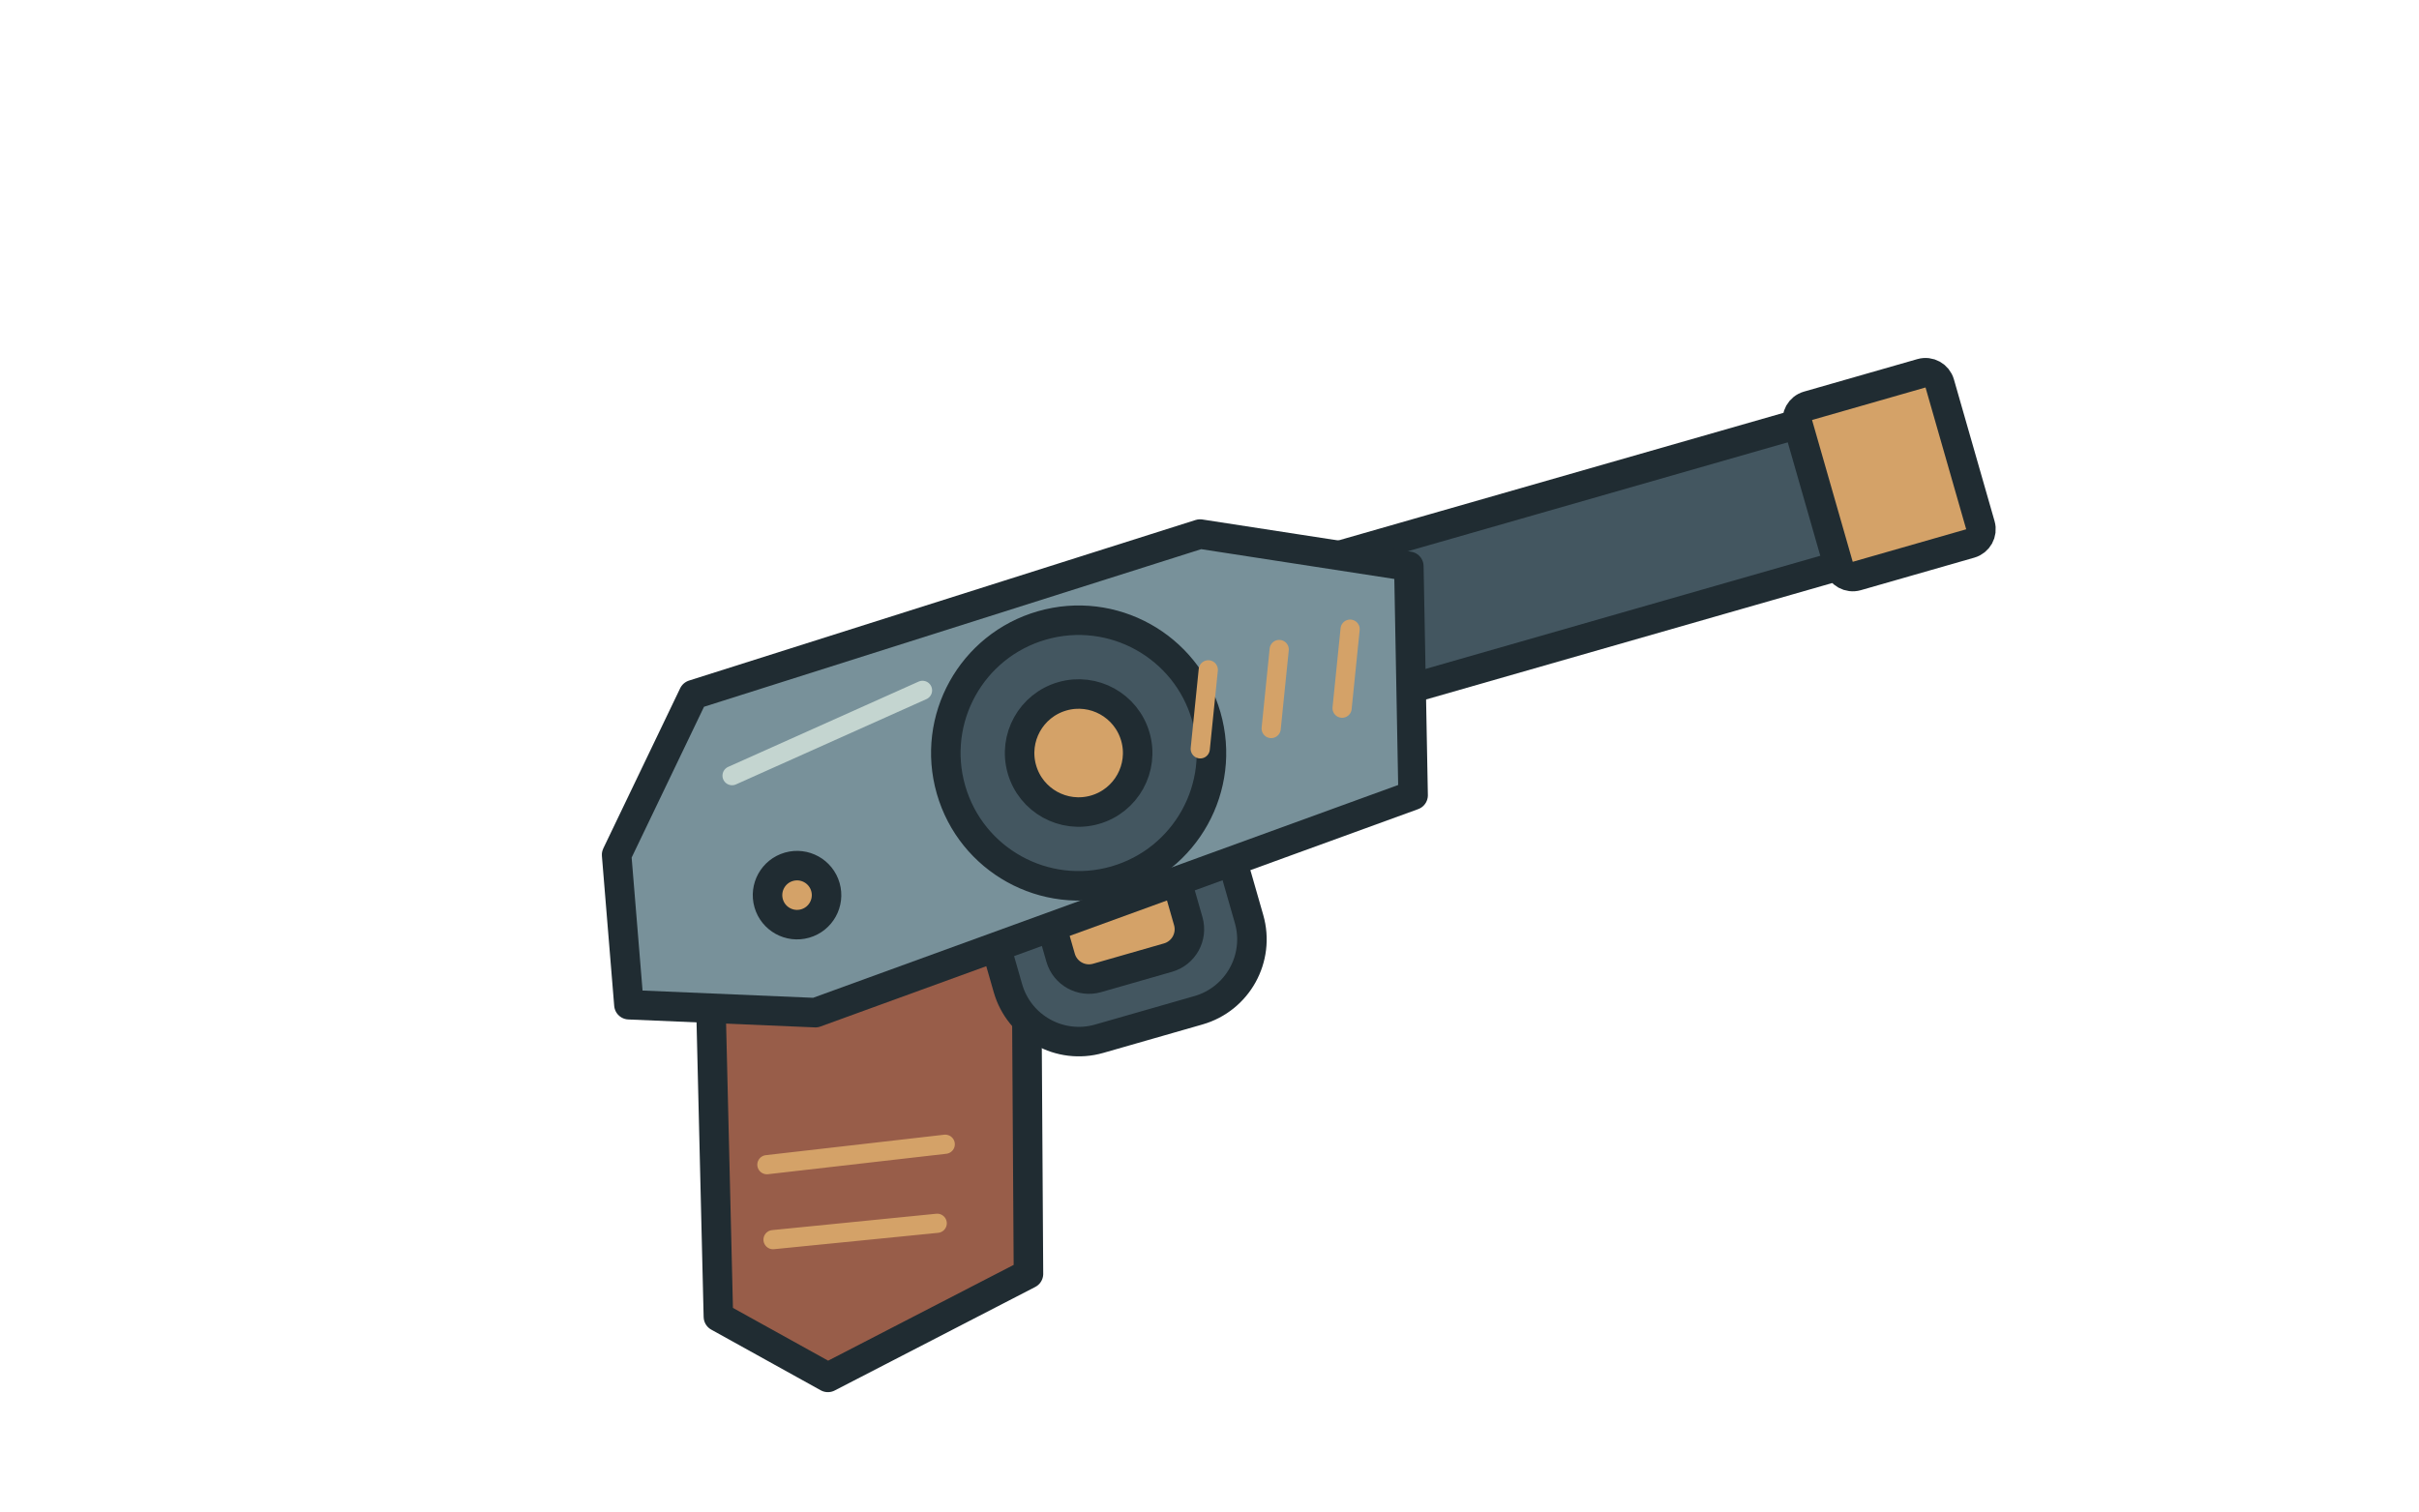
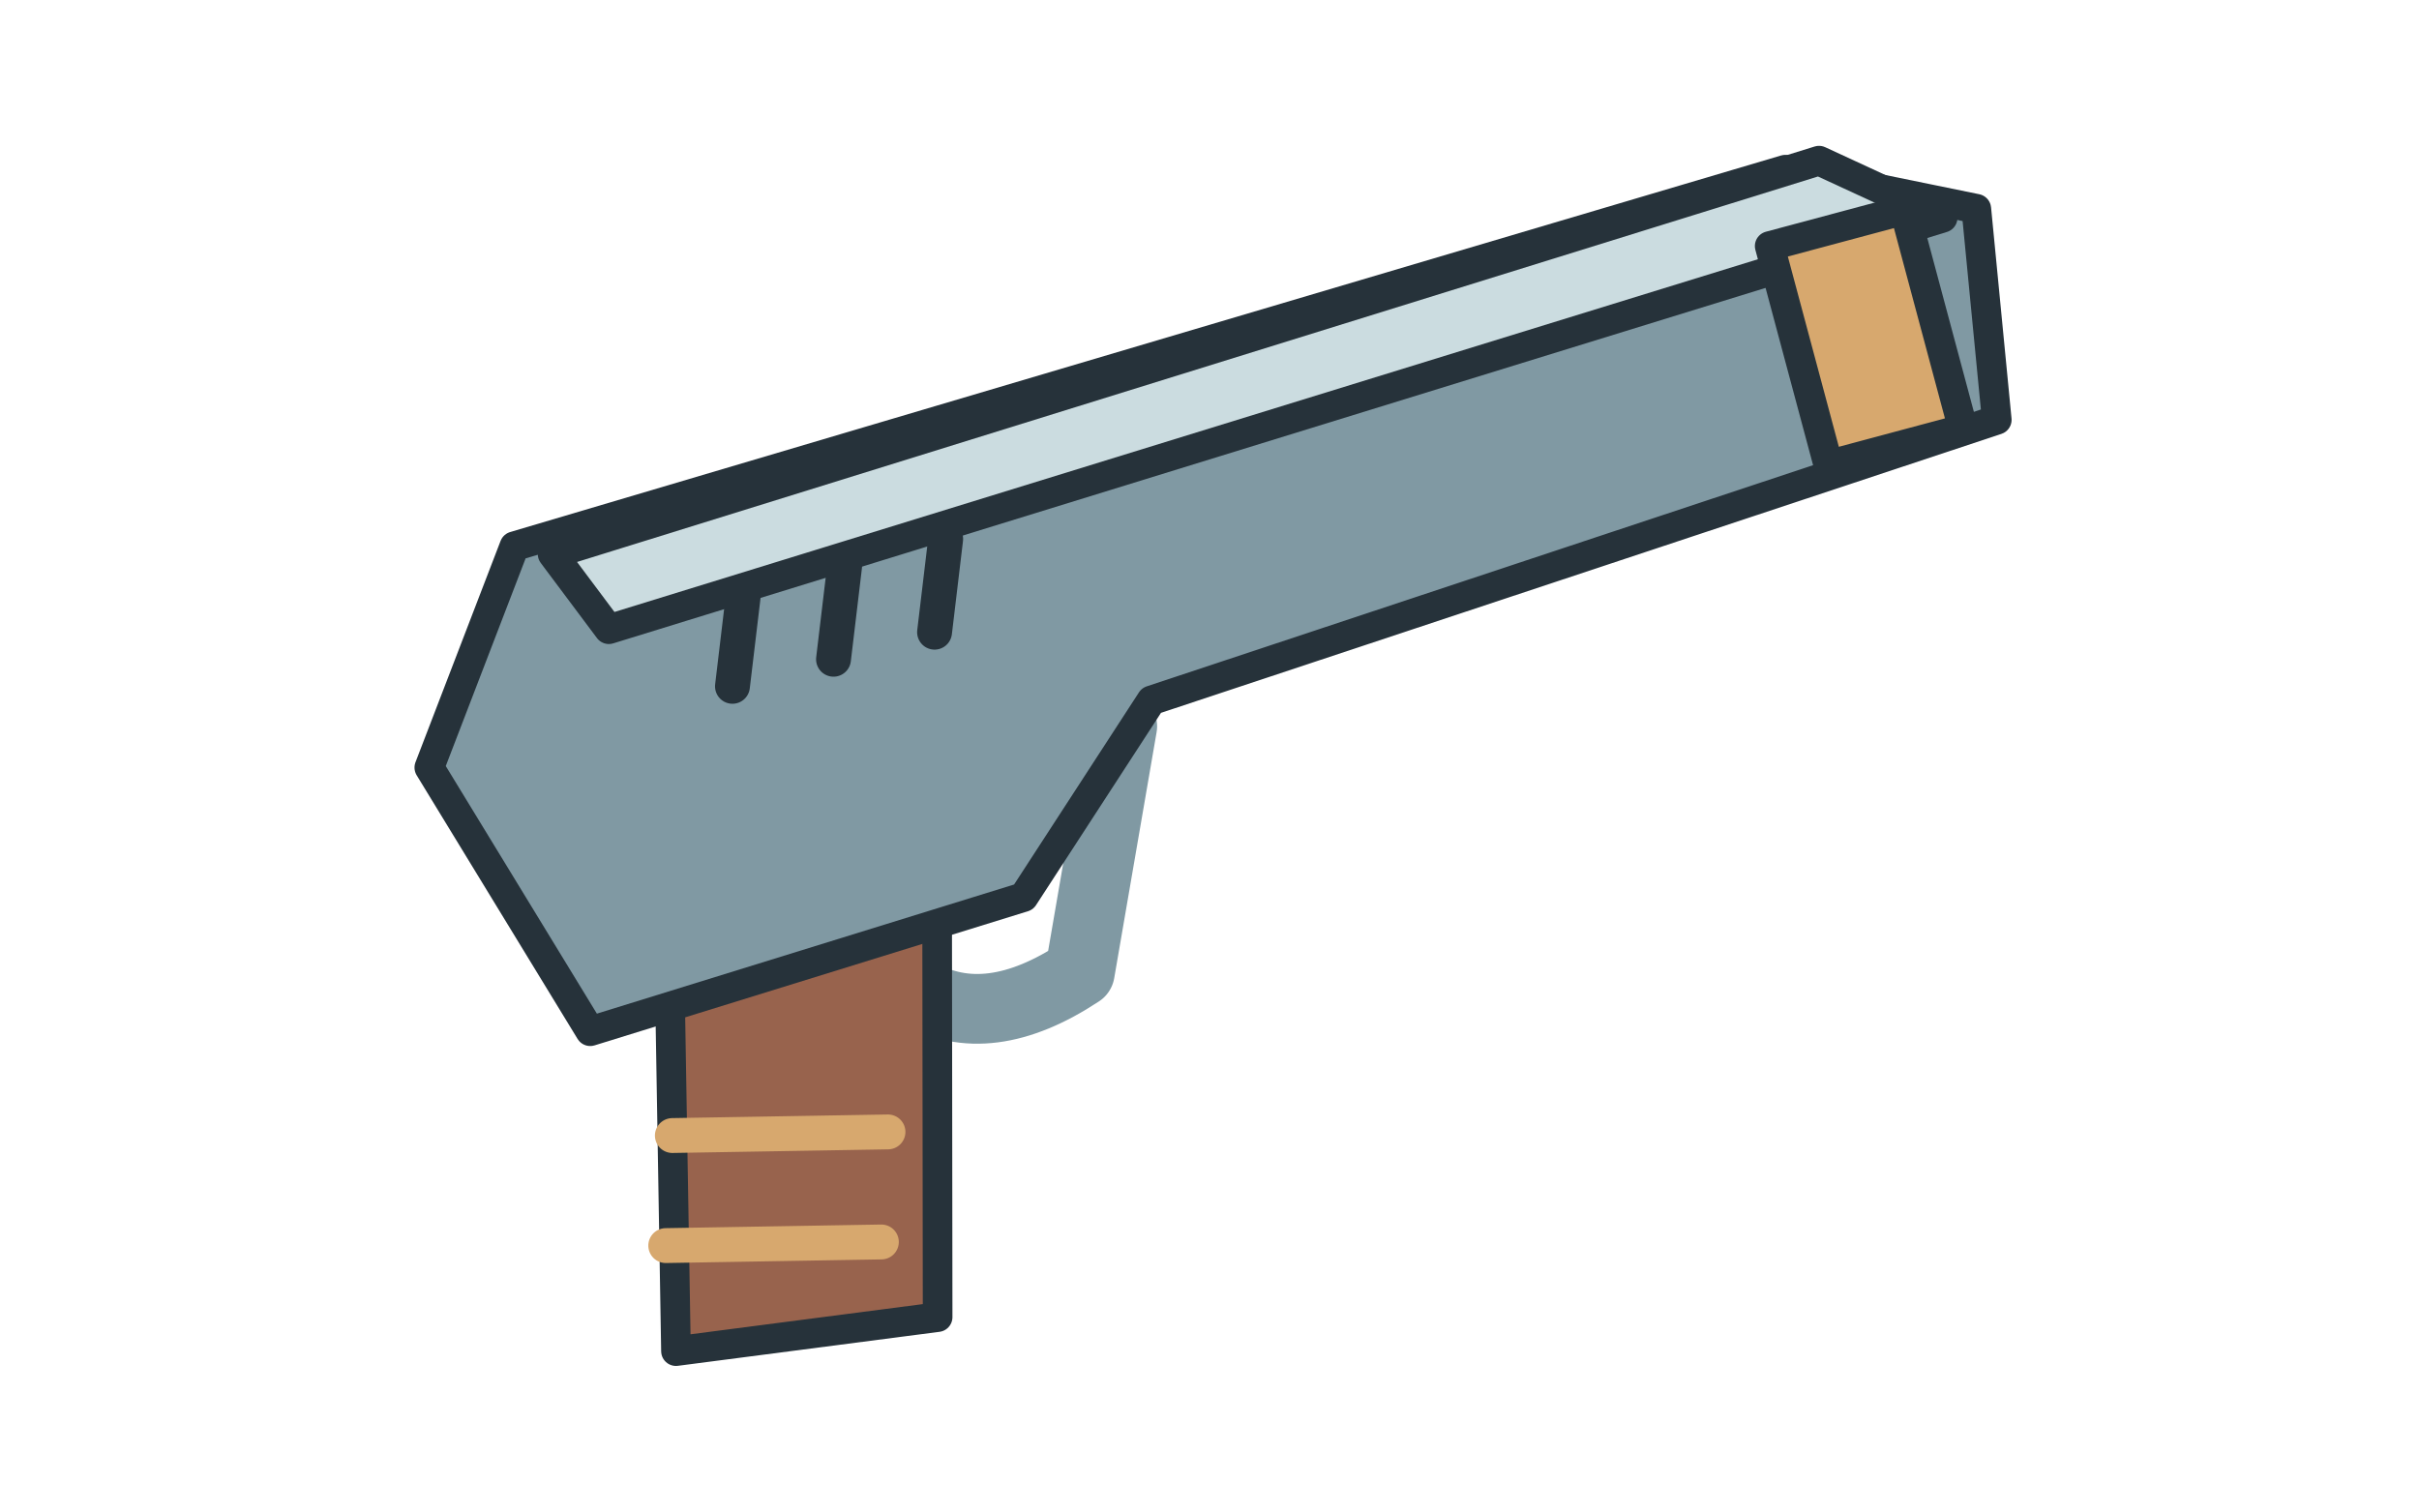
- <svg xmlns="http://www.w3.org/2000/svg" viewBox="0 0 200 125">
-   <g transform="rotate(-16 100 63)" stroke="#202c32" stroke-width="2" stroke-linejoin="round" stroke-linecap="round">
-     <g transform="translate(-20 -9) scale(1.22)">
-       <path d="M62 63l22 1 -7 25 -15 3 -6 -6Z" fill="#985d49" />
-       <path d="M62 77l12 2m-13 3 11 2" stroke="#d4a268" stroke-width="1.3" fill="none" />
-       <rect x="81" y="62" width="17" height="13" rx="5" fill="#435660" />
-       <rect x="85" y="65" width="9" height="6" rx="2" fill="#d4a268" />
-       <rect x="100" y="48" width="52" height="10" rx="1" fill="#435660" />
-       <rect x="143" y="47" width="10" height="12" rx="1" fill="#d4a268" />
-       <path d="M58 54l8 -9 36 -1 13 6 -4 15 -43 3 -12 -4Z" fill="#78919a" />
-       <circle cx="90" cy="56" r="9" fill="#435660" />
-       <circle cx="90" cy="56" r="4" fill="#d4a268" />
-       <path d="M67 51l14 -2" stroke="#c4d5d0" stroke-width="1.3" fill="none" />
-       <path d="M100 53l-2 5" stroke="#d4a268" stroke-width="1.3" fill="none" />
-       <path d="M105 53l-2 5" stroke="#d4a268" stroke-width="1.3" fill="none" />
-       <path d="M110 53l-2 5" stroke="#d4a268" stroke-width="1.3" fill="none" />
-       <circle cx="69" cy="60" r="2" fill="#d4a268" />
-     </g>
+ <svg xmlns="http://www.w3.org/2000/svg" viewBox="22.63 23.89 138.74 86.71">
+   <g transform="rotate(-15 100 60)" stroke="#26323a" stroke-width="1.7" stroke-linejoin="round" stroke-linecap="round">
+     <path d="M67 62q1 17 13 13l6 -13" fill="none" stroke="#8099a3" stroke-width="4" />
+     <path d="M54 61l21 1 -8 30 -15 -2 5 -20Z" fill="#98634d" />
+     <path d="M55 78l12 3m-14 3 12 3" fill="none" stroke="#d7a86e" stroke-width="2" />
+     <path d="M47 54l8 -11 76 -2 10 5 -2 12 -51 3 -10 9 -26 1Z" fill="#8099a3" />
+     <path d="M57 44l76 -3 6 5 -80 3Z" fill="#cbdce0" />
+     <path d="M129 45h8v13h-8Z" fill="#d7a86e" />
+     <path d="M67 49l-2 5" fill="none" stroke="#26323a" stroke-width="2" />
+     <path d="M73 49l-2 5" fill="none" stroke="#26323a" stroke-width="2" />
+     <path d="M79 49l-2 5" fill="none" stroke="#26323a" stroke-width="2" />
  </g>
</svg>
